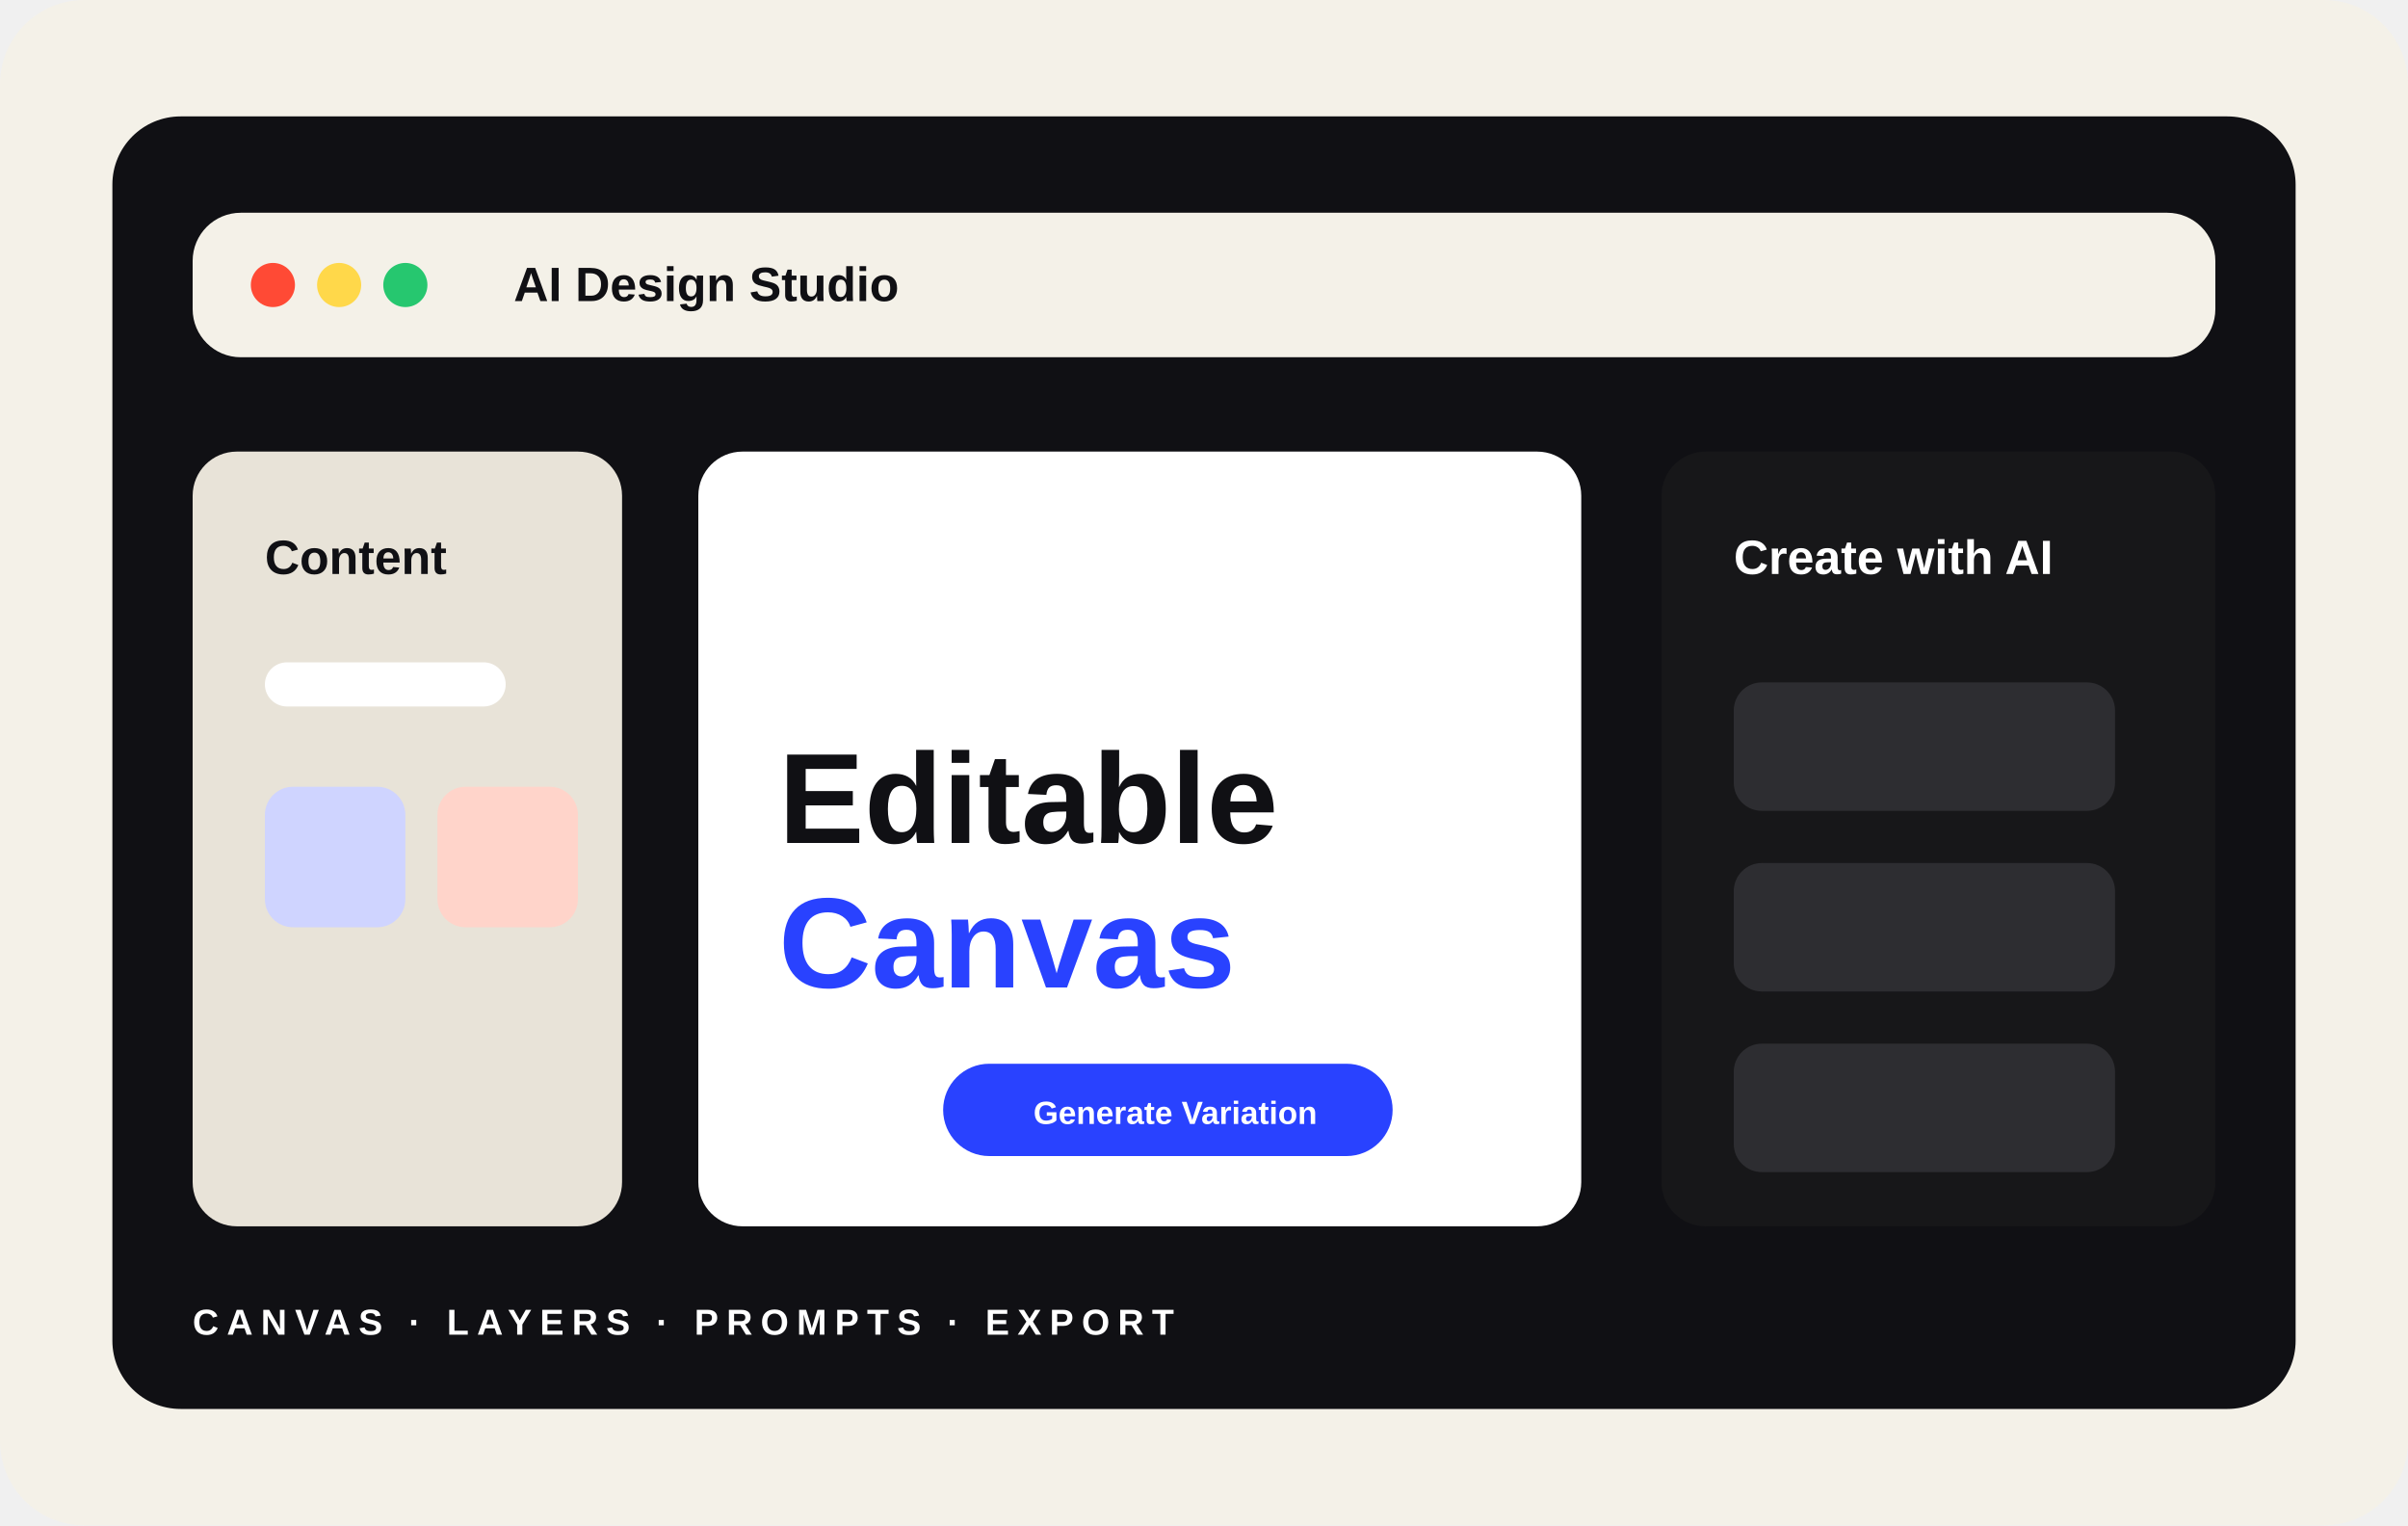
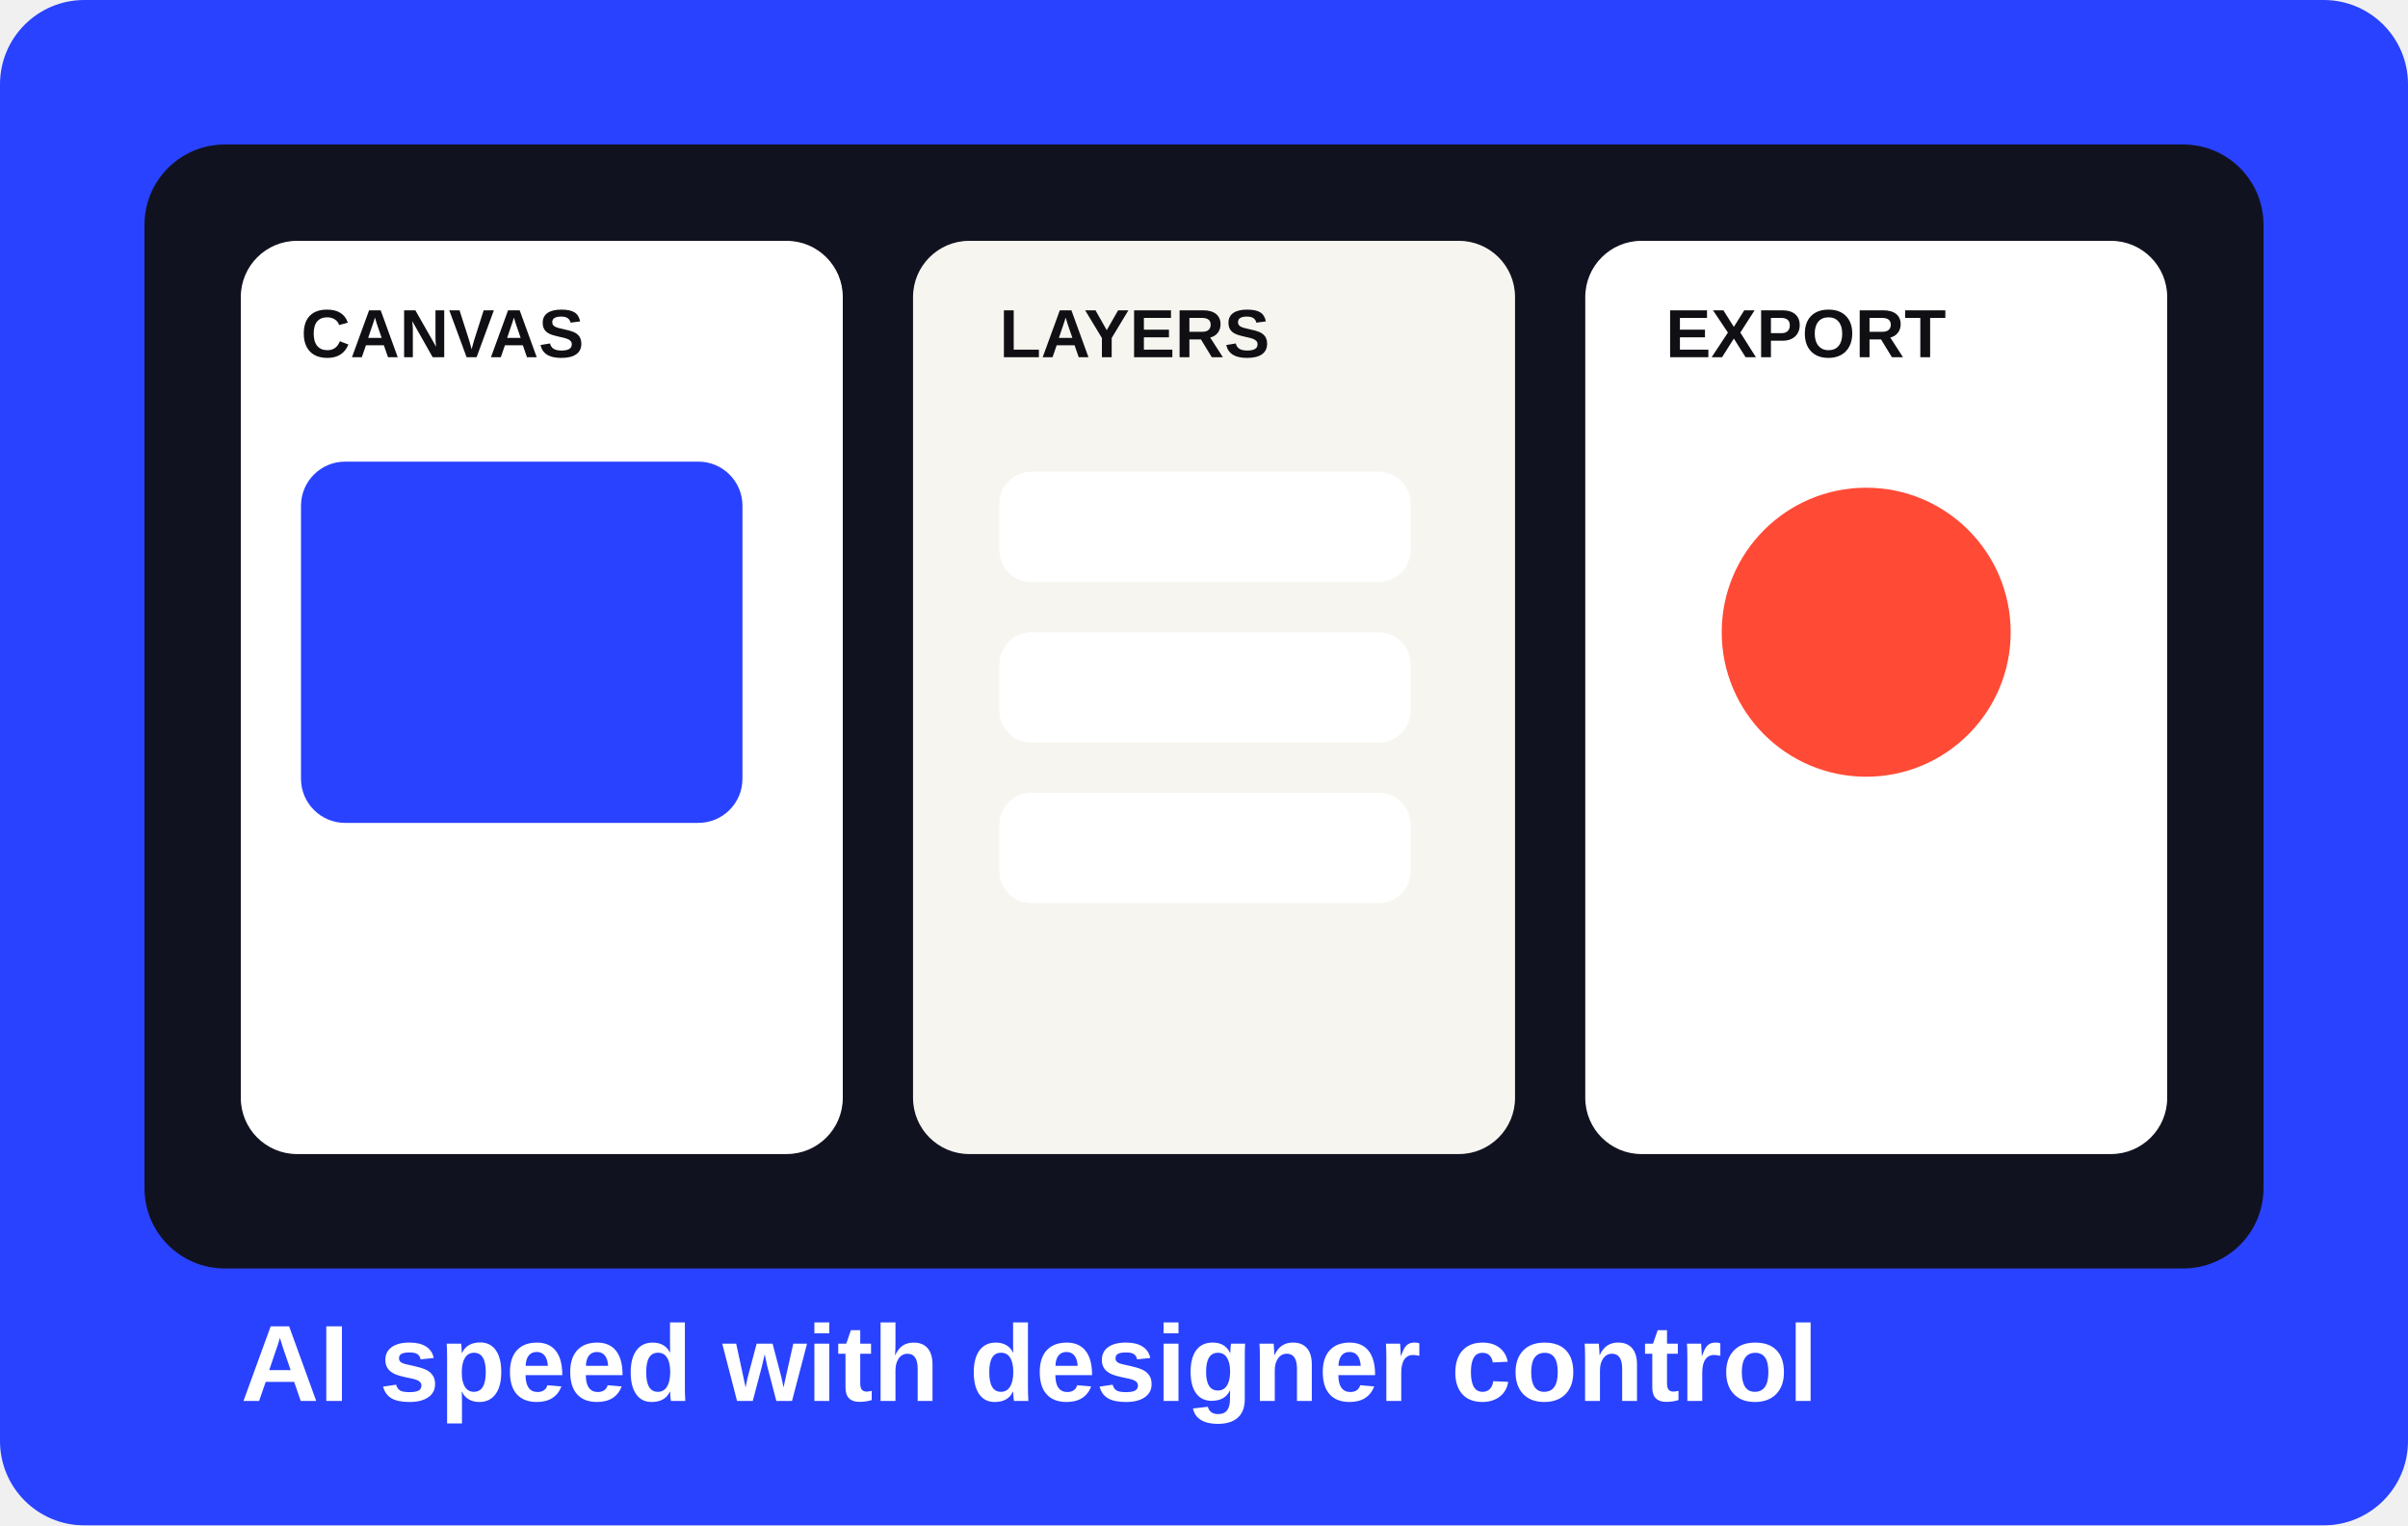
- <svg xmlns="http://www.w3.org/2000/svg" width="1200" height="760" viewBox="0 0 1200 760">
-   <rect width="1200" height="760" rx="42" fill="#f4f1e8" />
-   <rect x="56" y="58" width="1088" height="644" rx="34" fill="#101014" />
-   <rect x="96" y="106" width="1008" height="72" rx="24" fill="#f4f1e8" />
-   <circle cx="136" cy="142" r="11" fill="#ff4a35" />
-   <circle cx="169" cy="142" r="11" fill="#ffd84a" />
-   <circle cx="202" cy="142" r="11" fill="#26c76f" />
-   <text x="256" y="150" fill="#101014" font-family="Arial, sans-serif" font-weight="800" font-size="24">AI Design Studio</text>
-   <rect x="96" y="225" width="214" height="386" rx="22" fill="#e8e3d8" />
-   <rect x="348" y="225" width="440" height="386" rx="22" fill="#ffffff" />
-   <rect x="828" y="225" width="276" height="386" rx="22" fill="#171719" />
-   <text x="388" y="420" fill="#101014" font-family="Arial, sans-serif" font-weight="900" font-size="64">Editable</text>
-   <text x="388" y="492" fill="#2942ff" font-family="Arial, sans-serif" font-weight="900" font-size="64">Canvas</text>
-   <rect x="470" y="530" width="224" height="46" rx="23" fill="#2942ff" />
-   <text x="515" y="560" fill="#ffffff" font-family="Arial, sans-serif" font-weight="800" font-size="16">Generate Variation</text>
-   <text x="132" y="286" fill="#101014" font-family="Arial, sans-serif" font-weight="800" font-size="24">Content</text>
-   <rect x="132" y="330" width="120" height="22" rx="11" fill="#ffffff" />
-   <rect x="132" y="392" width="70" height="70" rx="14" fill="#cfd4ff" />
-   <rect x="218" y="392" width="70" height="70" rx="14" fill="#ffd4ca" />
-   <text x="864" y="286" fill="#ffffff" font-family="Arial, sans-serif" font-weight="800" font-size="24">Create with AI</text>
-   <rect x="864" y="340" width="190" height="64" rx="14" fill="#2d2d31" />
-   <rect x="864" y="430" width="190" height="64" rx="14" fill="#2d2d31" />
-   <rect x="864" y="520" width="190" height="64" rx="14" fill="#2d2d31" />
-   <text x="96" y="665" fill="#ffffff" font-family="Arial, sans-serif" font-weight="800" font-size="18" letter-spacing="4">CANVAS · LAYERS · PROMPTS · EXPORT</text>
+ <svg xmlns="http://www.w3.org/2000/svg" width="1200" height="760" viewBox="0 0 1200 760" role="img" aria-label="AI Design Studio preview">
+   <rect width="1200" height="760" rx="42" fill="#2942ff" />
+   <rect x="72" y="72" width="1056" height="560" rx="40" fill="#101014" opacity=".95" />
+   <rect x="120" y="120" width="300" height="455" rx="28" fill="#fff" />
+   <rect x="455" y="120" width="300" height="455" rx="28" fill="#f7f5ef" />
+   <rect x="790" y="120" width="290" height="455" rx="28" fill="#fff" />
+   <text x="150" y="178" fill="#101014" font-family="Arial" font-weight="900" font-size="34">CANVAS</text>
+   <rect x="150" y="230" width="220" height="180" rx="22" fill="#2942ff" />
+   <text x="498" y="178" fill="#101014" font-family="Arial" font-weight="900" font-size="34">LAYERS</text>
+   <rect x="498" y="235" width="205" height="55" rx="16" fill="#fff" />
+   <rect x="498" y="315" width="205" height="55" rx="16" fill="#fff" />
+   <rect x="498" y="395" width="205" height="55" rx="16" fill="#fff" />
+   <text x="830" y="178" fill="#101014" font-family="Arial" font-weight="900" font-size="34">EXPORT</text>
+   <circle cx="930" cy="315" r="72" fill="#ff4a35" />
+   <text x="120" y="698" fill="#fff" font-family="Arial" font-weight="900" font-size="54">AI speed with designer control</text>
</svg>
